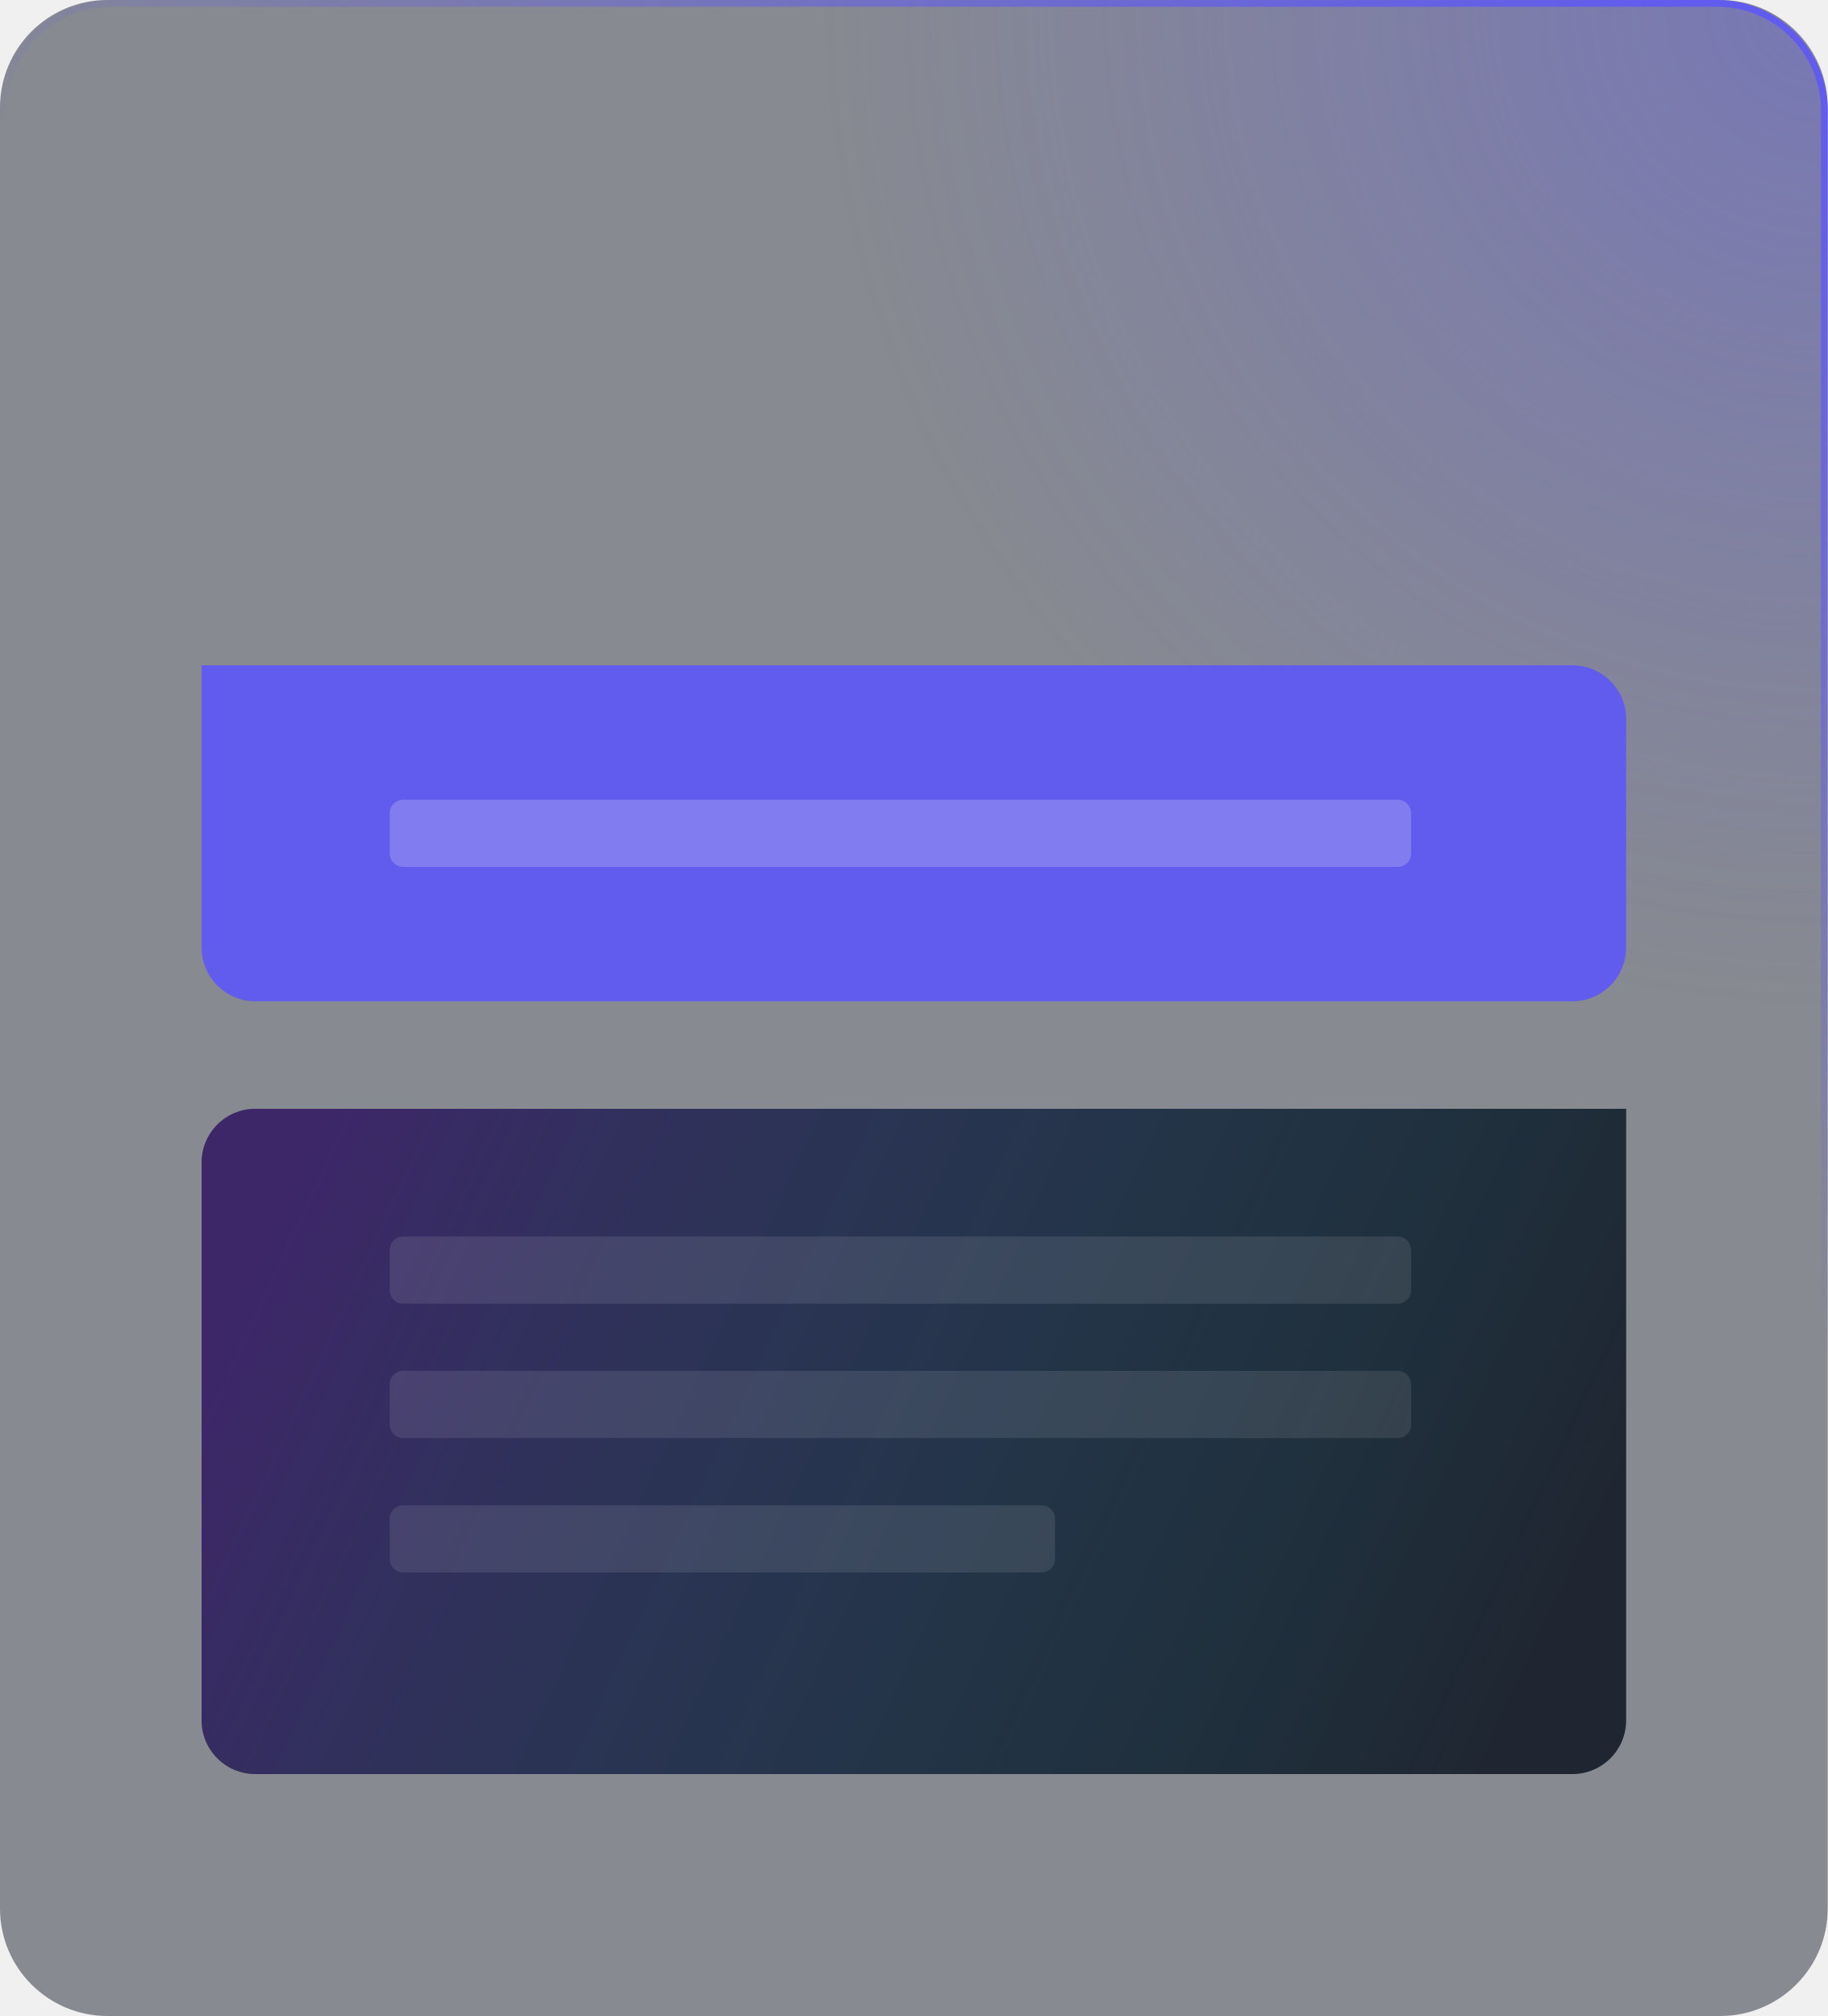
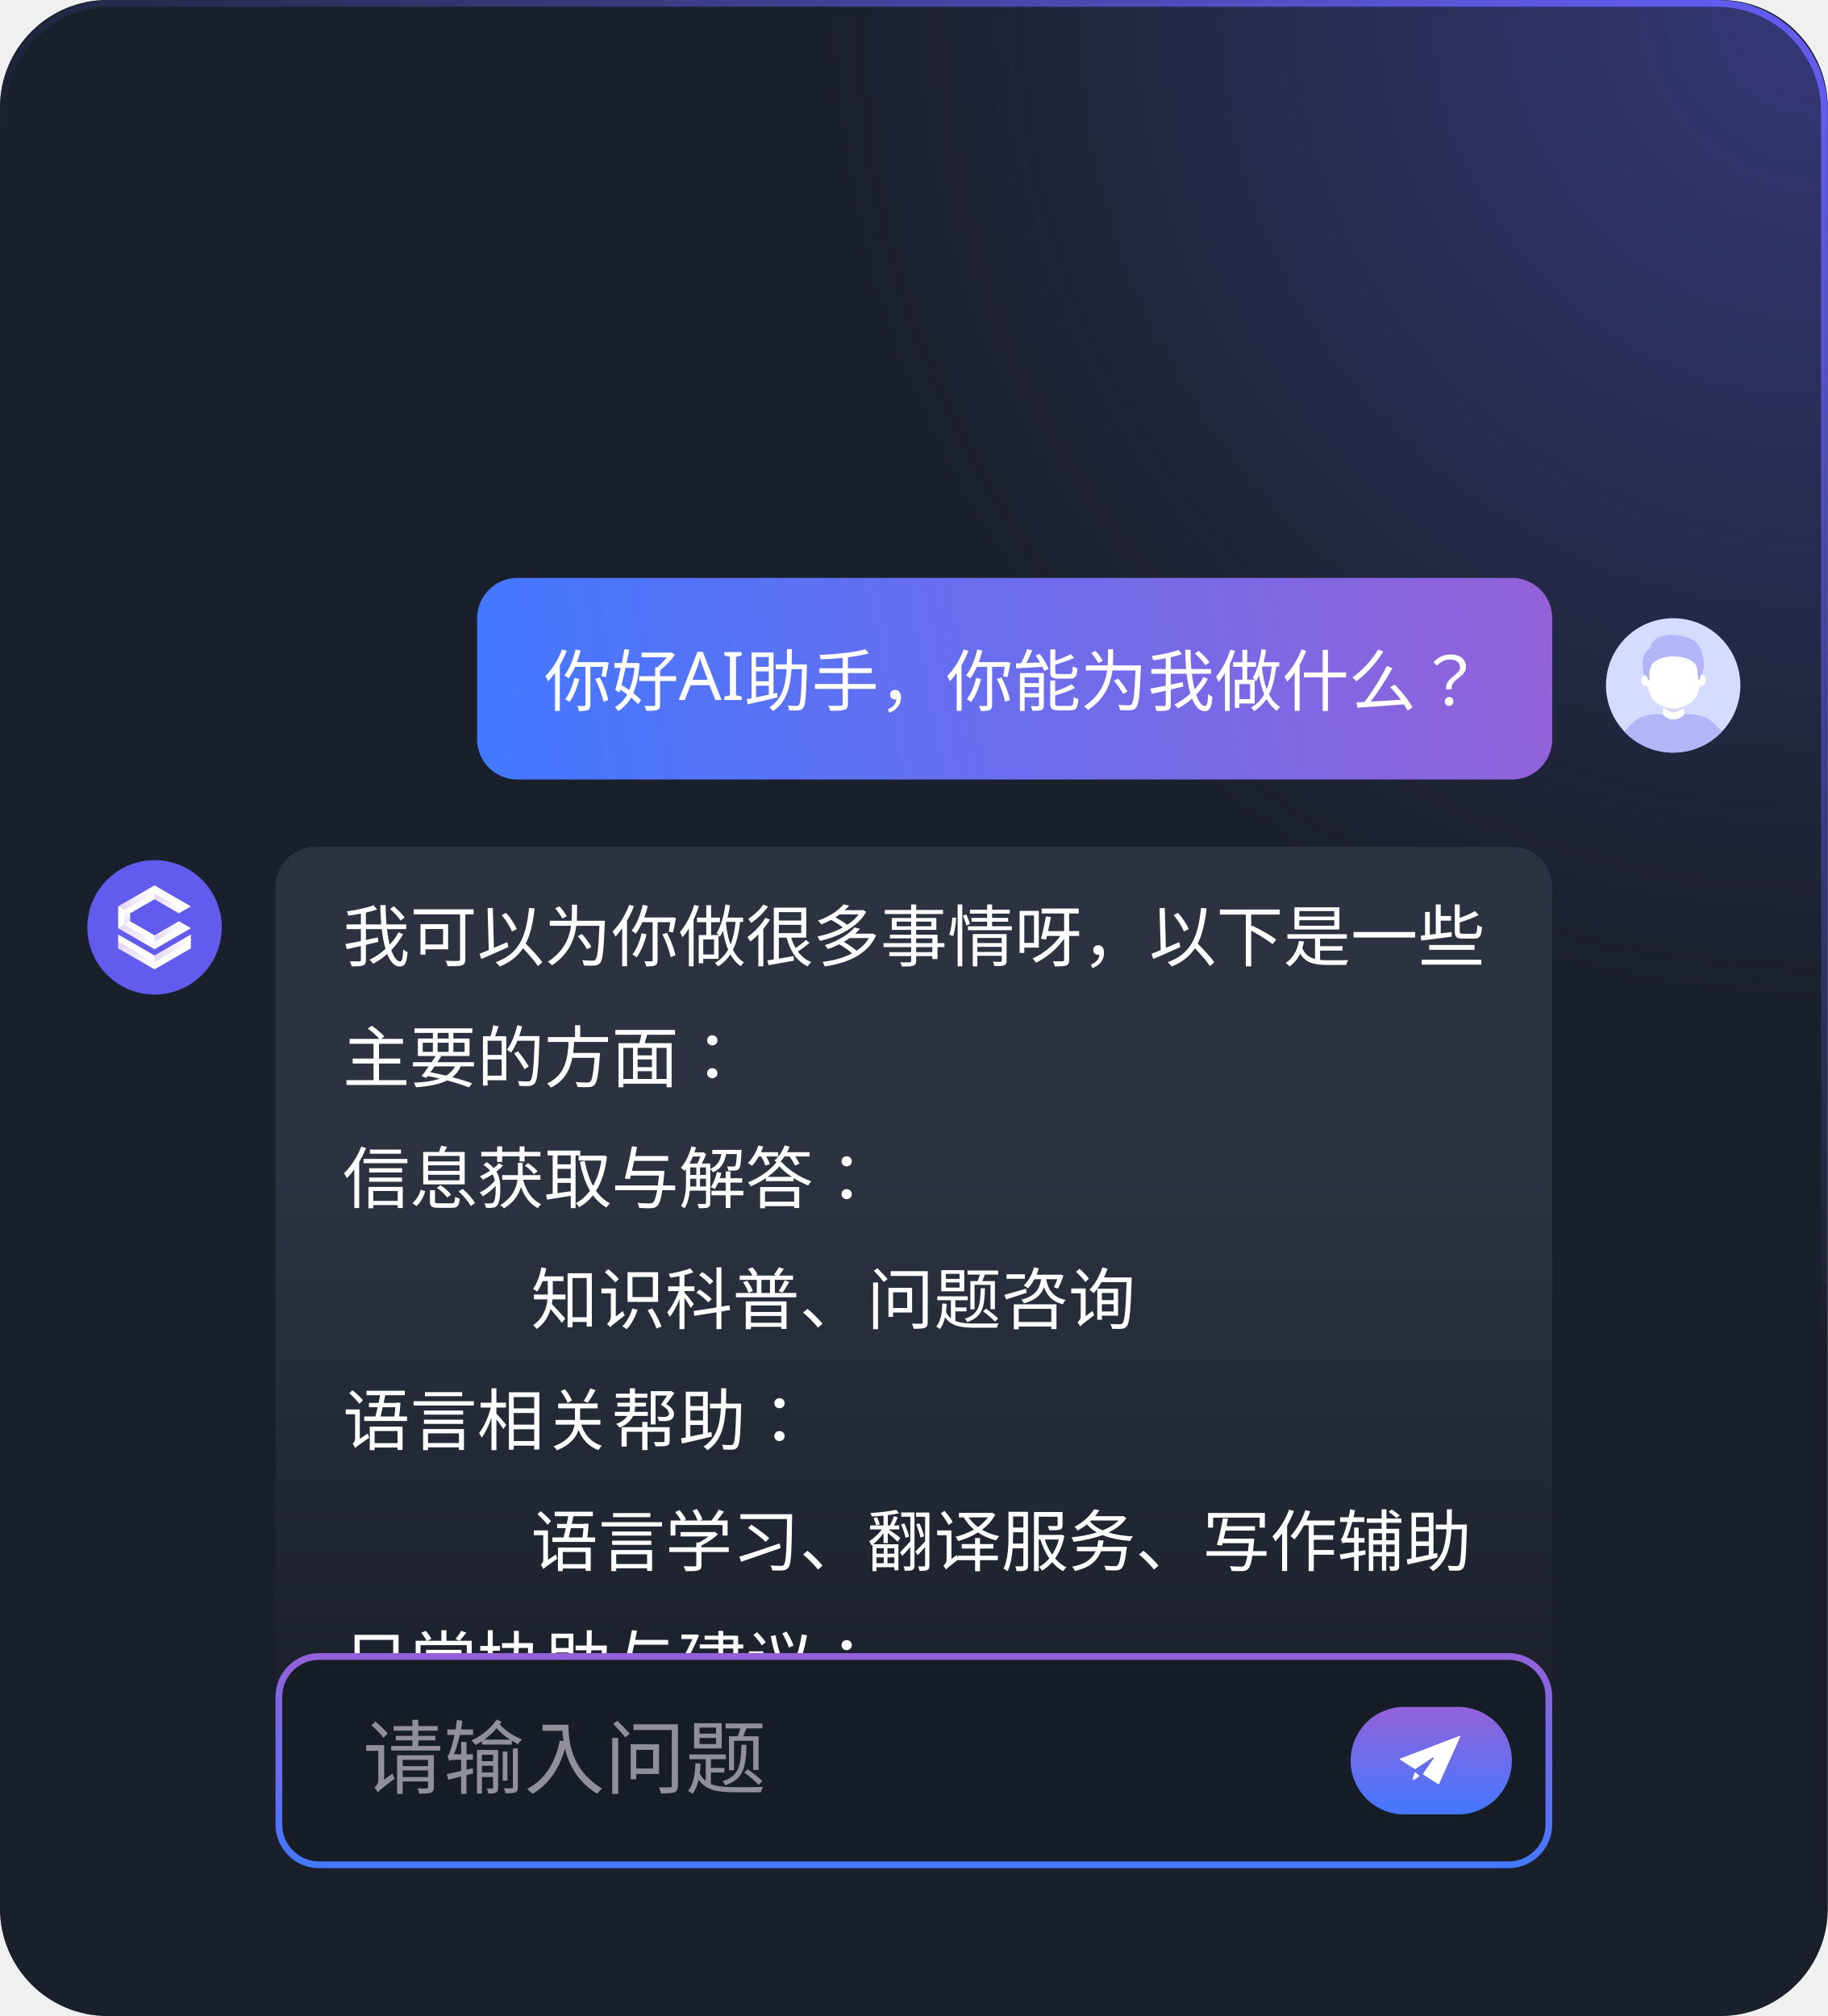
<svg xmlns="http://www.w3.org/2000/svg" xmlns:xlink="http://www.w3.org/1999/xlink" width="272px" height="300px" viewBox="0 0 272 300" version="1.1">
  <defs>
    <radialGradient cx="100%" cy="-1.52655666e-14%" fx="100%" fy="-1.52655666e-14%" r="55.147%" gradientTransform="translate(1,-0),scale(1,0.906667),rotate(90),translate(-1,0)" id="radialGradient-1">
      <stop stop-color="#615CED" stop-opacity="0.399" offset="0%" />
      <stop stop-color="#615CED" stop-opacity="0" offset="100%" />
    </radialGradient>
    <linearGradient x1="91.102%" y1="-1.52655666e-14%" x2="64.148%" y2="45.281%" id="linearGradient-2">
      <stop stop-color="#615CED" offset="0%" />
      <stop stop-color="#615CED" stop-opacity="0" offset="100%" />
    </linearGradient>
    <rect id="path-3" x="0" y="0" width="272" height="300" rx="16" />
-     <linearGradient x1="-5.20417043e-15%" y1="39.096%" x2="100%" y2="60.904%" id="linearGradient-4">
-       <stop stop-color="#8D2AFB" stop-opacity="0.278" offset="0%" />
-       <stop stop-color="#0FFDED" stop-opacity="0" offset="100%" />
+     <linearGradient x1="100%" y1="48.242%" x2="7.91033905e-14%" y2="51.758%" id="linearGradient-4">
+       <stop stop-color="#9362DA" offset="0%" />
+       <stop stop-color="#4378FF" offset="100%" />
    </linearGradient>
-     <path d="M38,165 L242,165 L242,165 L242,256 C242,260.418 238.418,264 234,264 L38,264 C33.582,264 30,260.418 30,256 L30,173 C30,168.582 33.582,165 38,165 Z" id="path-5" />
+     <linearGradient x1="1.49060157e-13%" y1="29.329%" x2="100%" y2="74.349%" id="linearGradient-5">
+       <stop stop-color="#A67DE0" stop-opacity="0.3" offset="0%" />
+       <stop stop-color="#A780E1" stop-opacity="0" offset="100%" />
+     </linearGradient>
+     <linearGradient x1="100%" y1="73.095%" x2="1.14916151e-13%" y2="32.347%" id="linearGradient-6">
+       <stop stop-color="#A780E1" stop-opacity="0" offset="0%" />
+       <stop stop-color="#A67DE0" stop-opacity="0.3" offset="100%" />
+     </linearGradient>
+     <linearGradient x1="1.31294999e-13%" y1="66.105%" x2="100%" y2="27.44%" id="linearGradient-7">
+       <stop stop-color="#A67DE0" stop-opacity="0.3" offset="0%" />
+       <stop stop-color="#A780E1" stop-opacity="0" offset="100%" />
+     </linearGradient>
+     <linearGradient x1="-1.74544512e-13%" y1="74.31%" x2="100%" y2="25.69%" id="linearGradient-8">
+       <stop stop-color="#A67DE0" stop-opacity="0.3" offset="0%" />
+       <stop stop-color="#A780E1" stop-opacity="0" offset="100%" />
+     </linearGradient>
+     <linearGradient x1="100%" y1="79.562%" x2="-1.27594967e-14%" y2="33.939%" id="linearGradient-9">
+       <stop stop-color="#A780E1" stop-opacity="0" offset="0%" />
+       <stop stop-color="#A67DE0" stop-opacity="0.3" offset="100%" />
+     </linearGradient>
+     <linearGradient x1="-1.74544512e-13%" y1="78.654%" x2="100%" y2="21.346%" id="linearGradient-10">
+       <stop stop-color="#A67DE0" stop-opacity="0.3" offset="0%" />
+       <stop stop-color="#A780E1" stop-opacity="0" offset="100%" />
+     </linearGradient>
+     <linearGradient x1="42.731%" y1="100%" x2="57.269%" y2="-2.46736234e-13%" id="linearGradient-11">
+       <stop stop-color="#A67DE0" stop-opacity="0.3" offset="0%" />
+       <stop stop-color="#A780E1" stop-opacity="0" offset="100%" />
+     </linearGradient>
+     <linearGradient x1="50%" y1="34.152%" x2="50%" y2="92.483%" id="linearGradient-12">
+       <stop stop-color="#2C3240" offset="0%" />
+       <stop stop-color="#2C3240" stop-opacity="0" offset="100%" />
+     </linearGradient>
+     <linearGradient x1="50%" y1="-1.97324795e-15%" x2="50%" y2="100%" id="linearGradient-13">
+       <stop stop-color="#9362DA" offset="0%" />
+       <stop stop-color="#4378FF" offset="100%" />
+     </linearGradient>
+     <linearGradient x1="50%" y1="-1.97324795e-15%" x2="50%" y2="100%" id="linearGradient-14">
+       <stop stop-color="#9362DA" offset="0%" />
+       <stop stop-color="#4378FF" offset="100%" />
+     </linearGradient>
  </defs>
  <g id="页面-1" stroke="none" stroke-width="1" fill="none" fill-rule="evenodd">
-     <g id="深色-文本模型-参数设置" transform="translate(-564, -353)">
-       <g id="编组-3" transform="translate(564, 353)">
+     <g id="深色-文本模型" transform="translate(-693, -353)">
+       <g id="编组-6" transform="translate(693, 353)">
+         <rect id="矩形" fill="#171C26" x="0" y="0" width="272" height="300" rx="16" />
        <g id="矩形">
          <use fill-opacity="0.5" fill="#1F2531" xlink:href="#path-3" />
          <rect stroke="url(#linearGradient-2)" stroke-width="1" stroke-linejoin="square" fill="url(#radialGradient-1)" x="0.5" y="0.5" width="271" height="299" rx="16" />
        </g>
-         <path d="M30,99 L234,99 C238.418,99 242,102.582 242,107 L242,141 C242,145.418 238.418,149 234,149 L38,149 C33.582,149 30,145.418 30,141 L30,99 L30,99 Z" id="矩形" fill="#615CED" />
-         <rect id="矩形" fill="#FFFFFF" opacity="0.2" x="58" y="119" width="152" height="10" rx="2" />
-         <g id="矩形">
-           <use fill="#1F2531" xlink:href="#path-5" />
-           <use fill="url(#linearGradient-4)" xlink:href="#path-5" />
+         <rect id="矩形" fill="url(#linearGradient-4)" x="71" y="86" width="160" height="30" rx="6" />
+         <text id="你好AI助手，你能为我做什么？" font-family="PingFangSC-Medium, PingFang SC" font-size="10" font-weight="400" fill="#FFFFFF">
+           <tspan x="81" y="105">你好AI助手，你能为我做什么？</tspan>
+         </text>
+         <g id="logo头像" transform="translate(13, 128)">
+           <rect id="矩形" fill="#615CED" x="0" y="0" width="20" height="20" rx="10" />
+           <g id="logo" transform="translate(4.583333, 3.75)" fill-rule="nonzero">
+             <polygon id="路径" fill="#FFFFFF" points="10.823 7.309 10.823 9.38 8.124 10.935 5.416 12.5 2.708 10.935 0 9.38 0 7.309 2.708 8.874 5.416 10.439 8.124 8.874 10.823 7.309" />
+             <polygon id="路径" fill="#FFFFFF" points="5.416 0 8.124 1.565 9.843 2.561 10.823 3.129 9.042 4.16 7.225 3.111 5.416 2.061 1.78 4.16 1.78 5.341 5.416 7.44 9.042 5.341 10.823 6.371 8.124 7.937 5.416 9.502 2.708 7.937 0 6.371 0 3.129 2.708 1.565" />
+             <polygon id="路径" fill="url(#linearGradient-5)" points="5.416 1.21 9.042 3.252 9.042 4.16 5.416 2.092" />
+             <polygon id="路径" fill="url(#linearGradient-6)" points="5.412 8.404 5.412 9.502 -6.90503741e-16 6.371 0.945 5.824" />
+             <polygon id="路径" fill="url(#linearGradient-7)" points="-5.19663653e-15 3.129 5.412 1.57895774e-13 5.416 1.21 0.949 3.638" />
+             <polygon id="路径" fill="url(#linearGradient-8)" points="5.416 7.44 9.042 5.341 9.81 5.783 5.416 8.405" />
+             <polygon id="路径" fill="url(#linearGradient-9)" points="5.412 11.402 5.412 12.5 -6.90503741e-16 9.37 -6.90503741e-16 8.339" />
+             <polygon id="路径" fill="url(#linearGradient-10)" points="5.416 10.439 10.823 7.309 10.823 8.339 5.416 11.403" />
+             <polygon id="路径" fill="url(#linearGradient-11)" points="0.949 3.638 0.947 5.823 1.78 5.341 1.78 4.16" />
+           </g>
        </g>
-         <rect id="矩形" fill="#FFFFFF" opacity="0.1" x="58" y="184" width="152" height="10" rx="2" />
-         <rect id="矩形" fill="#FFFFFF" opacity="0.1" x="58" y="204" width="152" height="10" rx="2" />
-         <rect id="矩形" fill="#FFFFFF" opacity="0.1" x="58" y="224" width="99" height="10" rx="2" />
+         <g id="用户头像" transform="translate(239, 92)" fill-rule="nonzero">
+           <path d="M0,9.995 C0,15.513 4.479,19.99 10,19.99 C15.521,19.99 20,15.513 20,9.995 C20,4.476 15.521,0 10,0 C4.479,0 0,4.476 0,9.995 Z" id="路径" fill="#D5DCFF" />
+           <path d="M8.493,12.707 L11.631,12.707 L11.631,15.296 L8.483,15.296 L8.493,12.707 L8.493,12.707 Z M6.501,9.242 C6.501,9.702 6.223,10.075 5.872,10.075 C5.521,10.075 5.243,9.702 5.243,9.242 C5.243,8.781 5.522,8.409 5.873,8.409 C6.224,8.409 6.502,8.782 6.502,9.242 M14.892,9.23 C14.892,9.691 14.614,10.064 14.263,10.064 C13.912,10.064 13.633,9.69 13.633,9.23 C13.633,8.771 13.911,8.397 14.262,8.397 C14.613,8.397 14.892,8.782 14.892,9.23" id="形状" fill="#FFFFFF" />
+           <path d="M8.493,13.079 C8.493,13.079 9.092,13.388 9.948,13.388 C10.96,13.43 11.62,13.089 11.62,13.089 L11.62,13.399 C11.62,13.399 10.506,13.997 10.01,13.997 C9.505,13.997 8.493,13.295 8.493,13.295 L8.493,13.079 Z" id="路径" fill="#D8D7F8" />
+           <path d="M17.296,16.823 C16.79,16.421 15.887,15.283 14.938,14.829 C13.4,14.076 11.62,14.296 11.62,14.296 L11.62,14.347 C11.496,14.481 10.887,15.079 10.062,15.079 C9.246,15.079 8.627,14.522 8.493,14.377 L8.483,14.305 C8.483,14.305 6.52,14.075 4.972,14.828 C3.92,15.344 3.169,16.471 2.715,16.863 C4.598,18.873 7.234,20.009 9.99,20 C12.879,19.99 15.48,18.772 17.296,16.823 L17.296,16.823 Z" id="路径" fill="#B2B6F9" />
+           <path d="M14.159,8.563 C14.159,9.63 13.836,11.076 13.294,11.857 C12.546,12.934 10.861,13.432 10.072,13.432 C9.275,13.432 7.759,13.026 7.01,12.073 C6.372,11.261 5.986,9.731 5.986,8.564 C5.986,6.027 7.812,3.964 10.072,3.964 C12.332,3.964 14.159,6.027 14.159,8.564" id="路径" fill="#FFFFFF" />
+           <path d="M14.52,6.457 C14.52,6.457 14.485,4.869 13.579,3.737 C12.946,2.946 10.929,2.372 9.484,2.486 C9.484,2.486 6.654,2.599 6.595,4.478 C6.078,4.788 5.547,5.321 5.49,6.218 C5.377,8.024 5.696,8.498 5.696,8.498 C5.696,8.498 6.151,8.498 6.264,9.179 C6.264,9.179 6.471,9.303 6.491,9.179 C6.522,8.972 6.305,7.982 6.738,7.075 C6.792,6.96 6.845,6.858 6.897,6.766 C8.316,5.189 12.477,5.352 13.452,7.077 C13.492,7.197 13.521,7.321 13.539,7.446 C13.621,8.035 13.724,9.148 13.724,9.148 C13.724,9.148 13.879,9.251 13.982,9.003 C14.086,8.746 14.065,8.498 14.158,8.426 C14.685,8.076 14.551,6.612 14.52,6.457 L14.52,6.457 Z" id="路径" fill="#B2B6F9" />
+         </g>
+         <rect id="矩形" fill="url(#linearGradient-12)" x="41" y="126" width="190" height="140" rx="6" />
+         <text id="我可以为你做很多事情呀，以下是一些主要的" font-family="PingFangSC-Regular, PingFang SC" font-size="10" font-weight="normal" line-spacing="18" fill="#FFFFFF">
+           <tspan x="51" y="143">我可以为你做很多事情呀，以下是一些</tspan>
+           <tspan x="51" y="161">主要的方面：</tspan>
+           <tspan x="51" y="179" font-family="PingFangSC-Medium, PingFang SC" font-weight="400">   信息获取与解答：</tspan>
+           <tspan x="51" y="197" font-family="PingFangSC-Medium, PingFang SC" font-weight="400">	</tspan>
+           <tspan x="79" y="197">知识科普、问题咨询</tspan>
+           <tspan x="51" y="215" font-family="PingFangSC-Medium, PingFang SC" font-weight="400">   语言相关帮助：</tspan>
+           <tspan x="51" y="233" font-family="PingFangSC-Medium, PingFang SC" font-weight="400">	</tspan>
+           <tspan x="79" y="233">语言学习、翻译服务、写作辅助</tspan>
+           <tspan x="51" y="251" font-family="PingFangSC-Medium, PingFang SC" font-weight="400">   日常协助与建议：</tspan>
+           <tspan x="51" y="269" font-family="PingFangSC-Medium, PingFang SC" font-weight="400">	</tspan>
+           <tspan x="79" y="269">生活建议、娱乐互动</tspan>
+         </text>
+         <rect id="矩形" stroke="url(#linearGradient-13)" fill="#171D26" x="41.5" y="246.5" width="189" height="31" rx="6" />
+         <g id="发送" transform="translate(201, 254)">
+           <rect id="矩形" fill="url(#linearGradient-14)" x="0" y="0" width="24" height="16" rx="8" />
+           <path d="M16.186,4.316 L7.378,7.694 C7.344,7.707 7.32,7.738 7.317,7.774 C7.313,7.81 7.33,7.845 7.361,7.864 L9.541,9.242 C9.574,9.263 9.614,9.263 9.646,9.241 L12.211,7.531 C12.298,7.473 12.402,7.578 12.343,7.666 L10.785,9.95 C10.77,9.972 10.765,9.998 10.77,10.024 C10.776,10.049 10.791,10.071 10.813,10.085 L13.031,11.487 C13.054,11.502 13.083,11.506 13.11,11.498 C13.137,11.49 13.159,11.47 13.17,11.444 L16.308,4.445 C16.324,4.409 16.317,4.368 16.29,4.339 C16.263,4.311 16.222,4.302 16.186,4.316 L16.186,4.316 Z M9.478,9.863 L9.251,10.694 C9.234,10.749 9.255,10.809 9.301,10.842 C9.348,10.876 9.411,10.877 9.458,10.844 L10.138,10.389 C10.174,10.366 10.197,10.326 10.199,10.283 C10.201,10.24 10.183,10.199 10.15,10.171 L9.696,9.794 C9.661,9.763 9.612,9.754 9.568,9.768 C9.523,9.782 9.49,9.818 9.478,9.863 L9.478,9.863 Z" id="形状" fill="#FFFFFF" fill-rule="nonzero" />
+         </g>
+         <text id="请输入问题" font-family="PingFangSC-Regular, PingFang SC" font-size="12" font-weight="normal" fill="#919099">
+           <tspan x="54" y="266">请输入问题</tspan>
+         </text>
      </g>
    </g>
  </g>
</svg>
